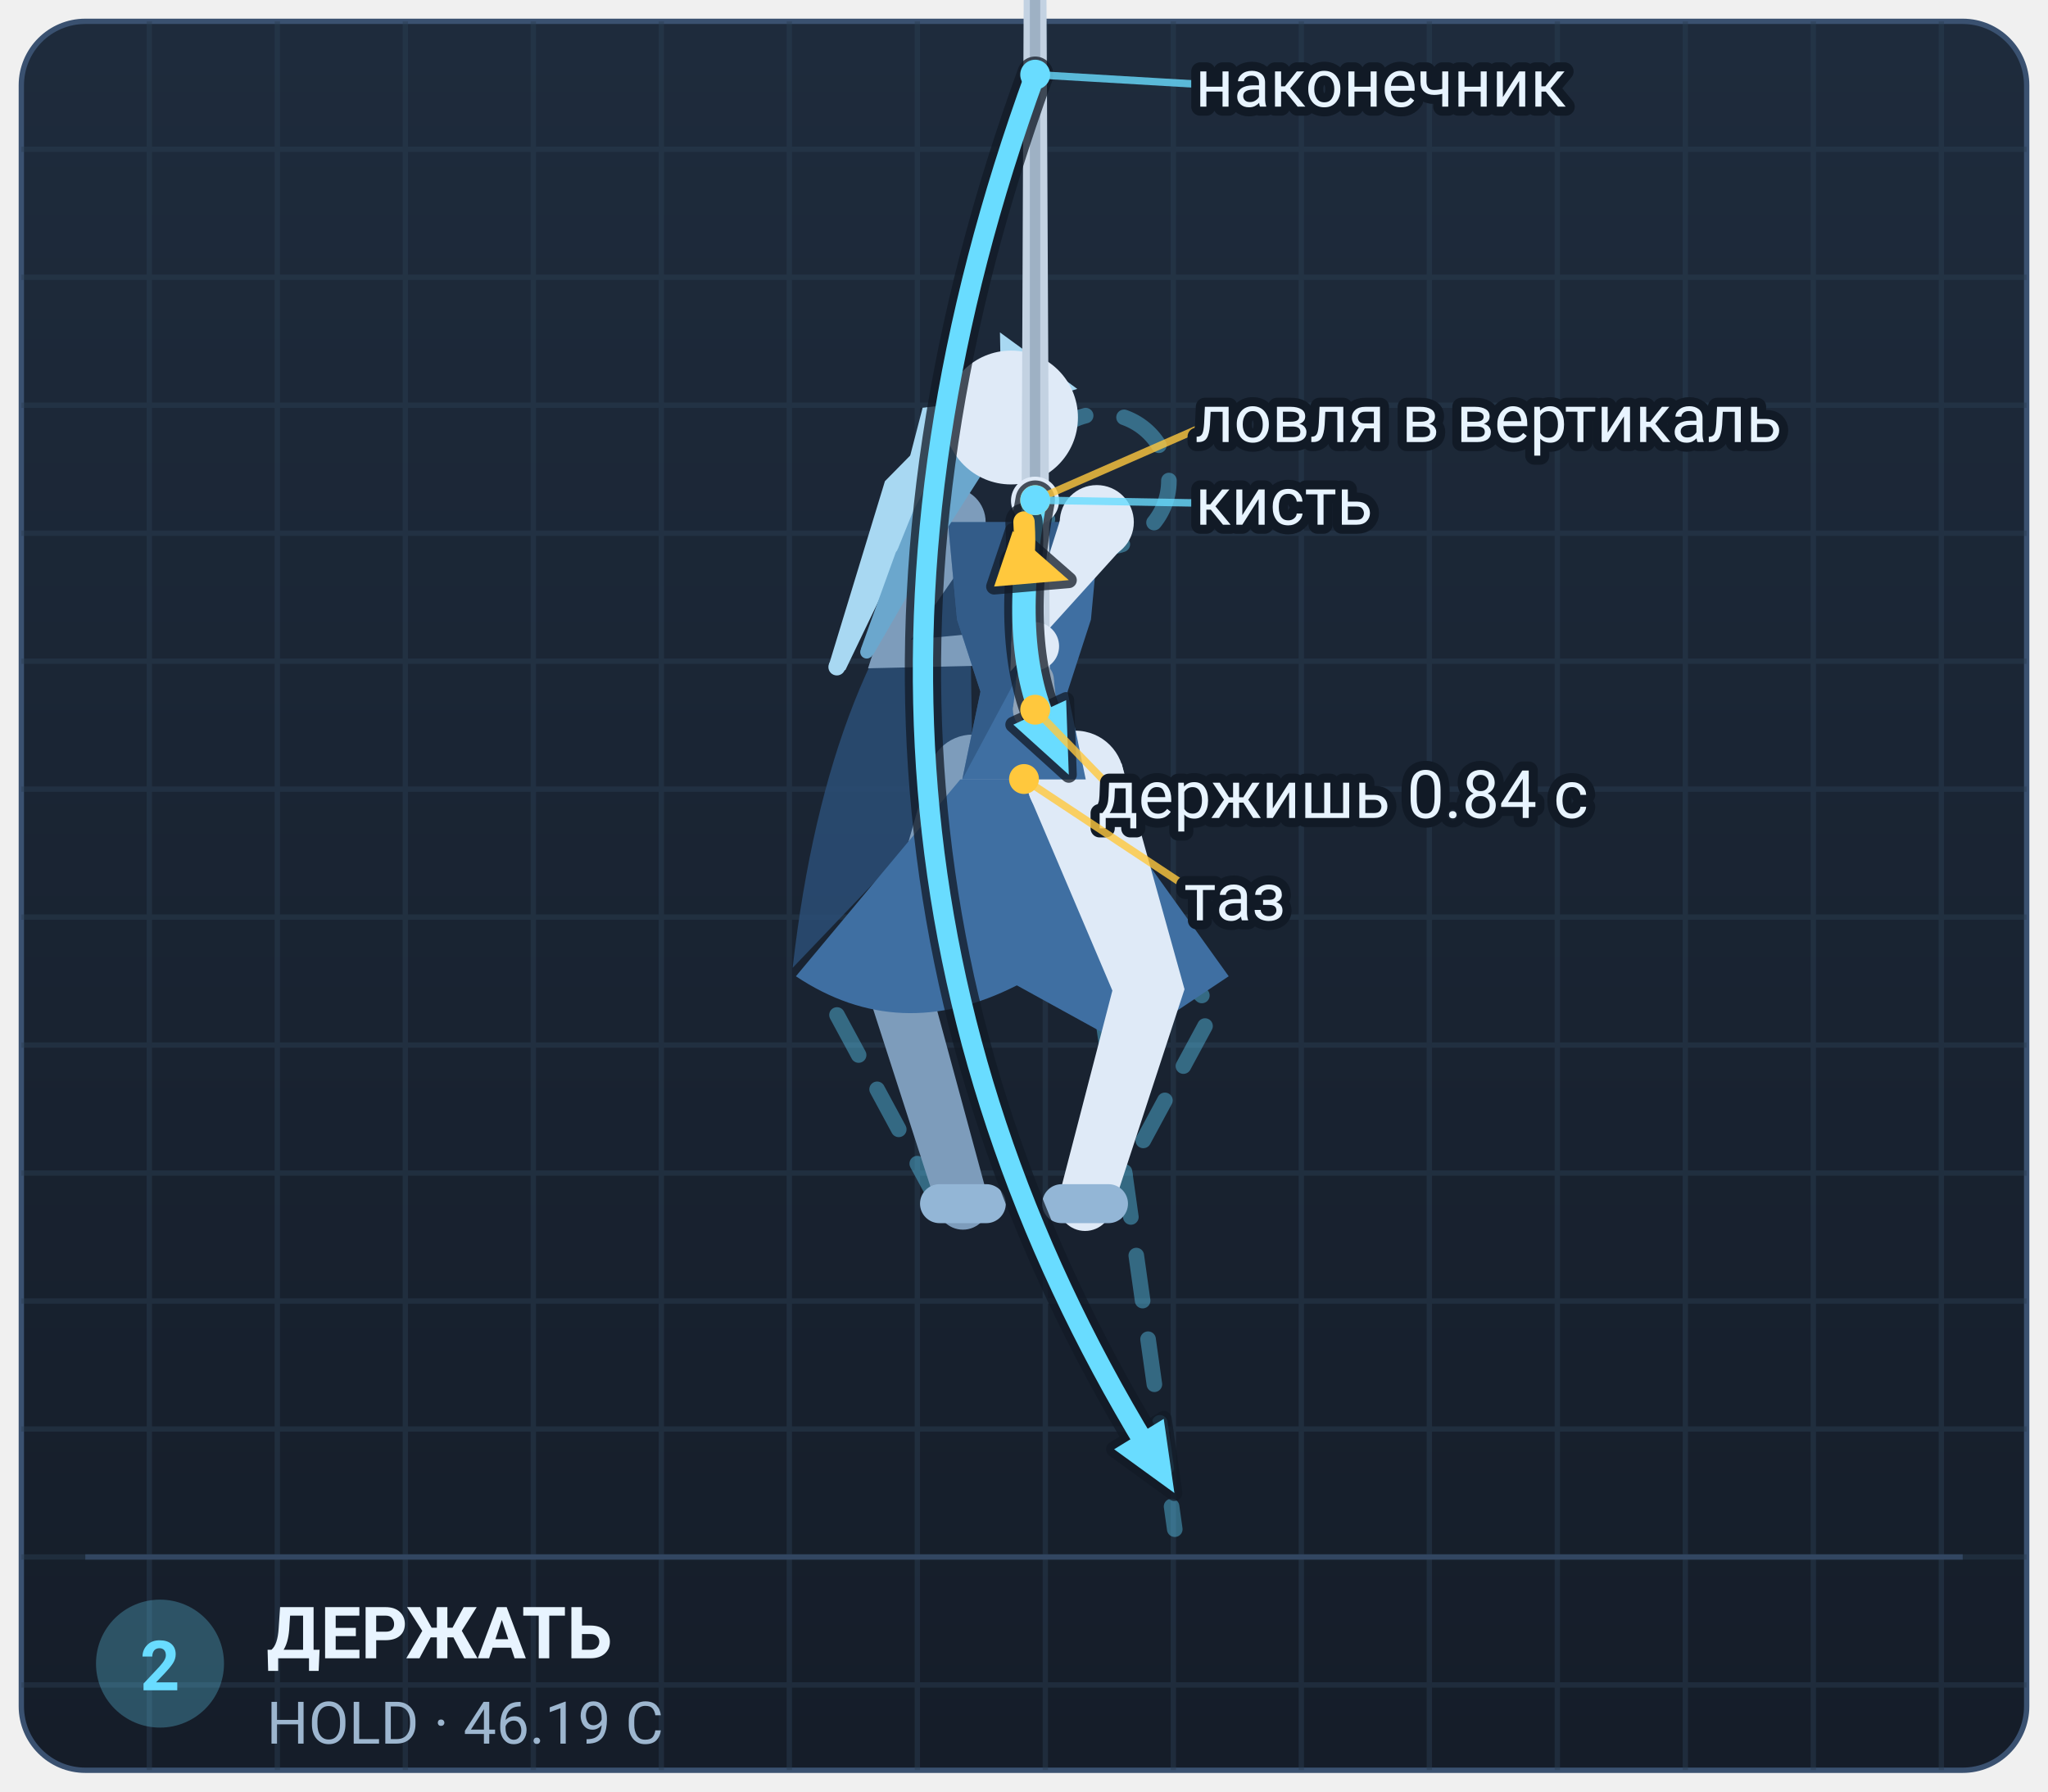
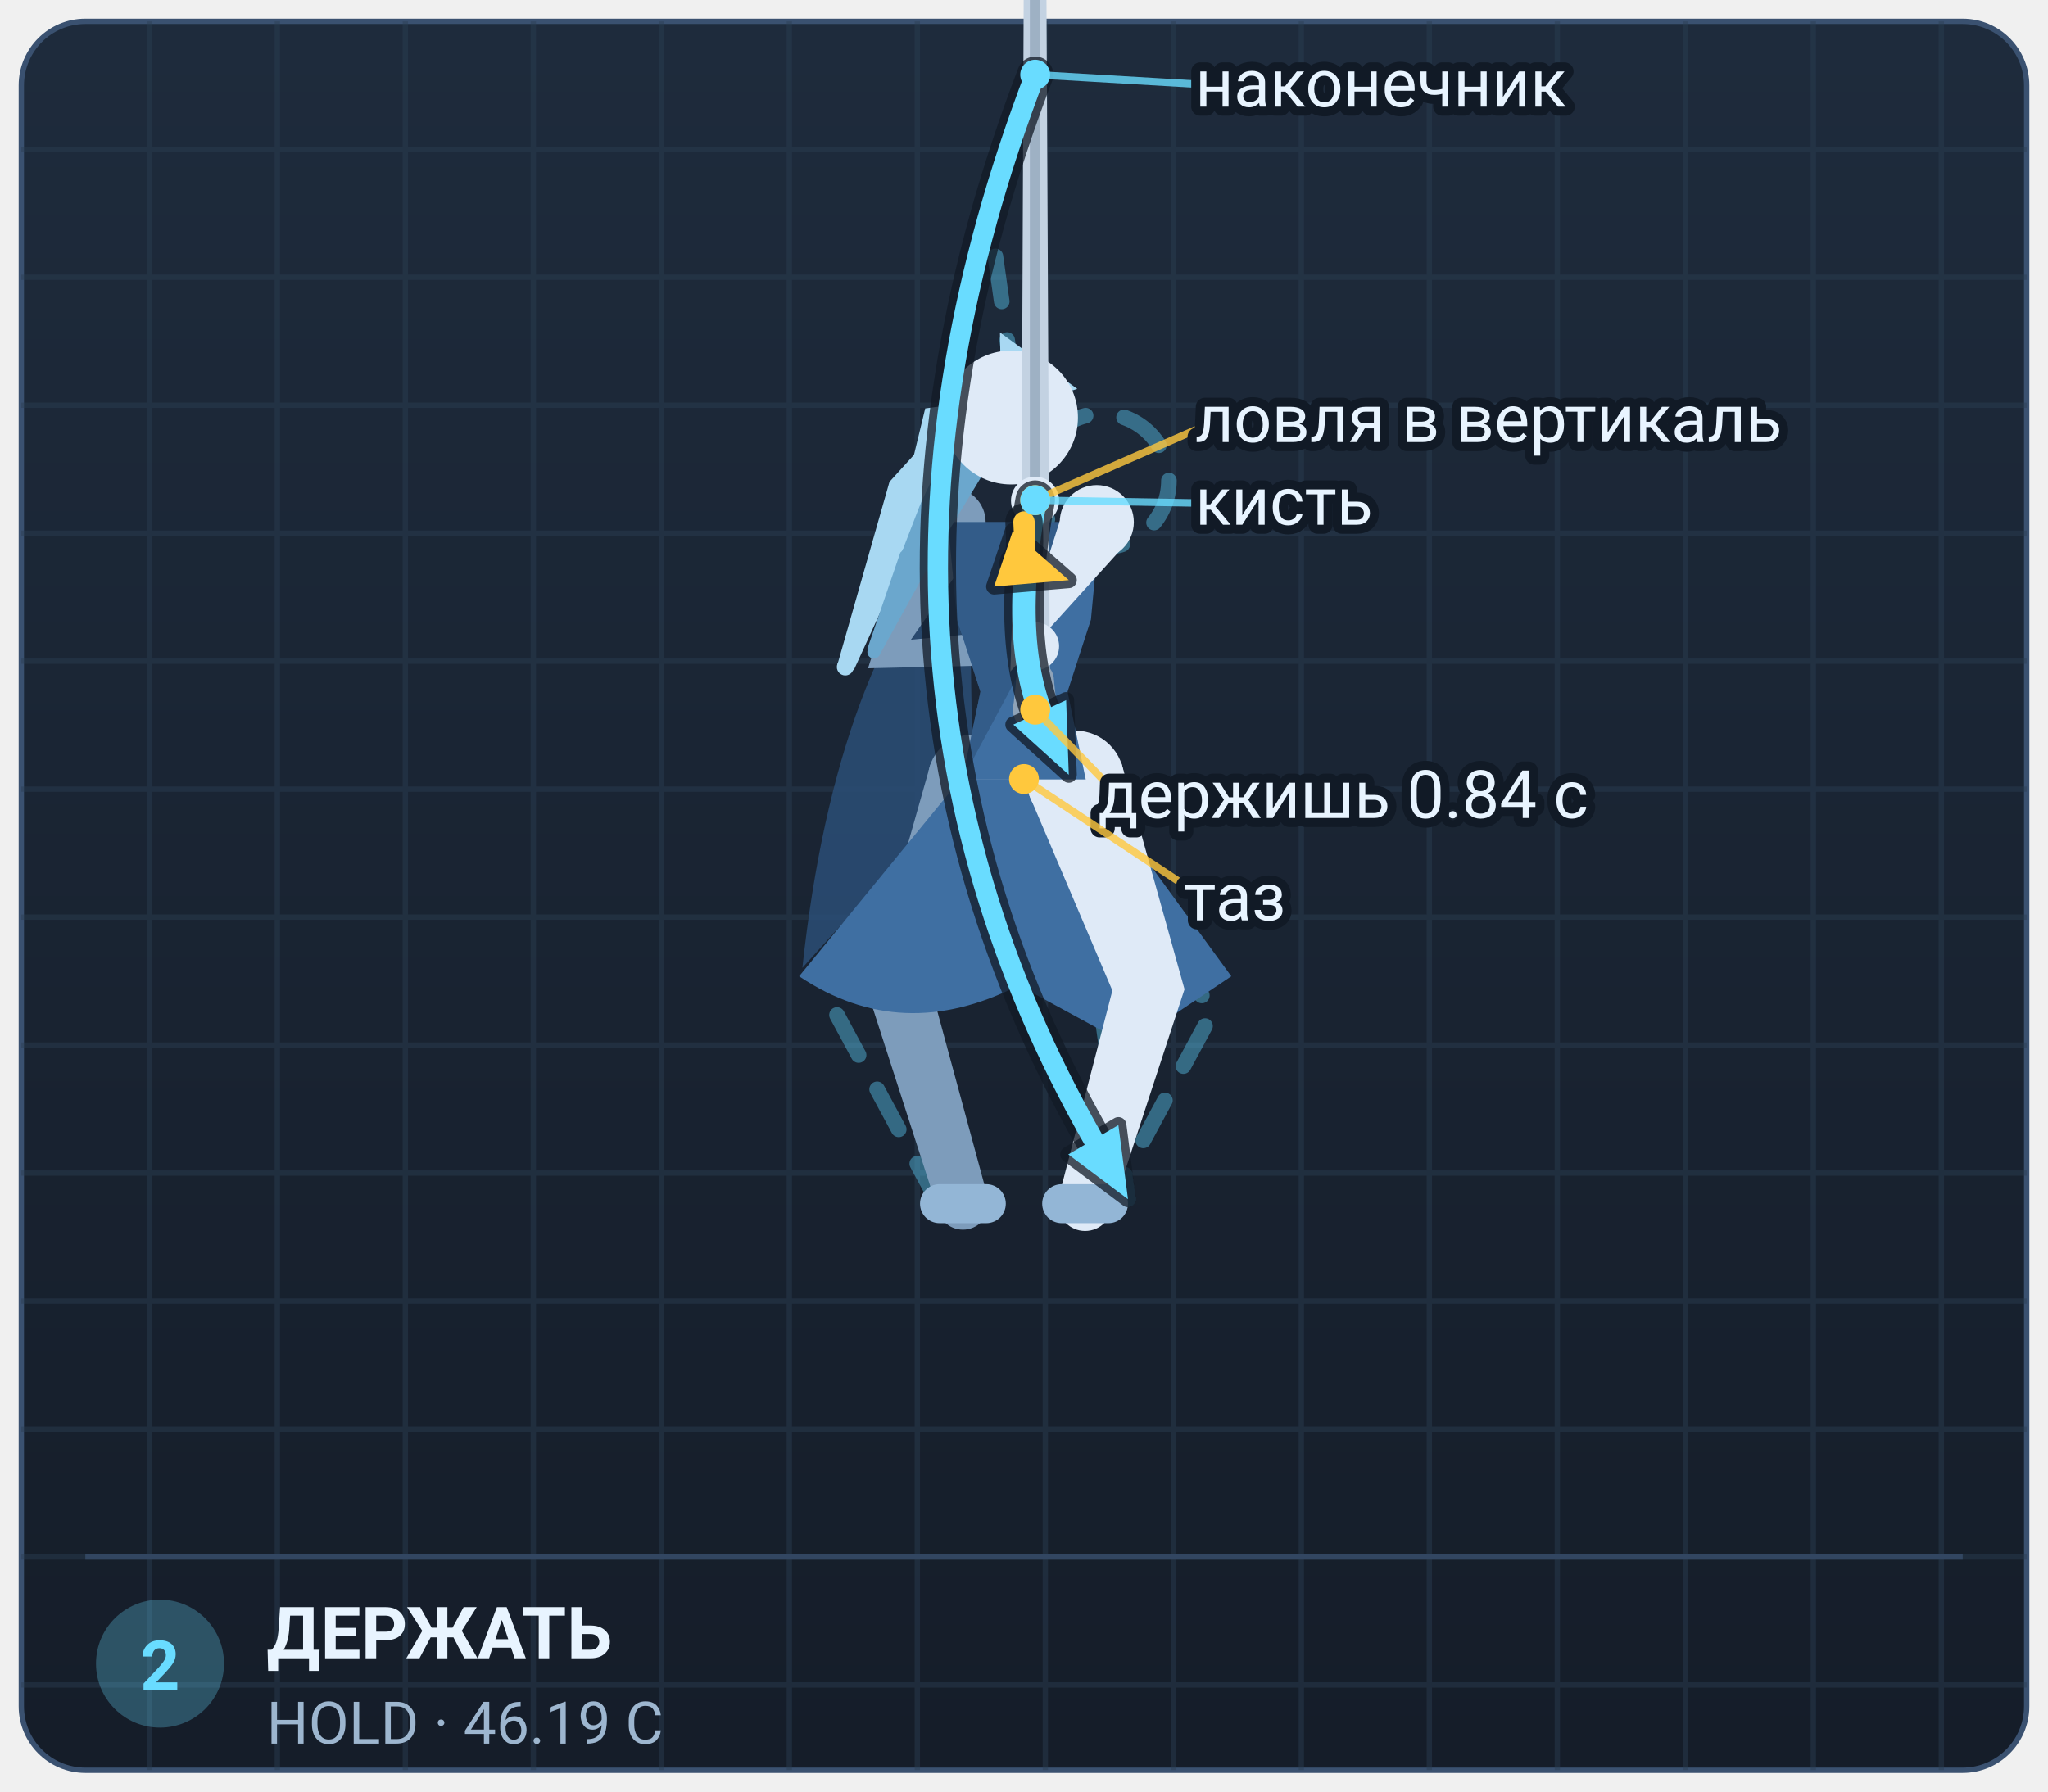
<svg xmlns="http://www.w3.org/2000/svg" viewBox="0 0 384 336" width="100%" preserveAspectRatio="xMidYMid meet" role="img">
  <defs>
-     <linearGradient id="g46790" x1="0" y1="0" x2="0" y2="1">
+     <linearGradient id="g91077" x1="0" y1="0" x2="0" y2="1">
      <stop offset="0" stop-color="#1e2b3c" />
      <stop offset="1" stop-color="#151d29" />
    </linearGradient>
-     <clipPath id="cg46790">
+     <clipPath id="cg91077">
      <rect x="4" y="4" width="376" height="328" rx="12" />
    </clipPath>
  </defs>
-   <rect x="4" y="4" width="376" height="328" rx="12" fill="url(#g46790)" stroke="#3a5170" />
-   <g clip-path="url(#cg46790)" stroke="#2b3d52" stroke-width="1" opacity="0.45">
+   <rect x="4" y="4" width="376" height="328" rx="12" fill="url(#g91077)" stroke="#3a5170" />
+   <g clip-path="url(#cg91077)" stroke="#2b3d52" stroke-width="1" opacity="0.45">
    <line x1="28" y1="4" x2="28" y2="332" />
    <line x1="52" y1="4" x2="52" y2="332" />
    <line x1="76" y1="4" x2="76" y2="332" />
    <line x1="100" y1="4" x2="100" y2="332" />
    <line x1="124" y1="4" x2="124" y2="332" />
    <line x1="148" y1="4" x2="148" y2="332" />
    <line x1="172" y1="4" x2="172" y2="332" />
    <line x1="196" y1="4" x2="196" y2="332" />
    <line x1="220" y1="4" x2="220" y2="332" />
    <line x1="244" y1="4" x2="244" y2="332" />
    <line x1="268" y1="4" x2="268" y2="332" />
    <line x1="292" y1="4" x2="292" y2="332" />
    <line x1="316" y1="4" x2="316" y2="332" />
    <line x1="340" y1="4" x2="340" y2="332" />
    <line x1="364" y1="4" x2="364" y2="332" />
    <line x1="4" y1="28" x2="380" y2="28" />
    <line x1="4" y1="52" x2="380" y2="52" />
    <line x1="4" y1="76" x2="380" y2="76" />
    <line x1="4" y1="100" x2="380" y2="100" />
    <line x1="4" y1="124" x2="380" y2="124" />
    <line x1="4" y1="148" x2="380" y2="148" />
    <line x1="4" y1="172" x2="380" y2="172" />
    <line x1="4" y1="196" x2="380" y2="196" />
    <line x1="4" y1="220" x2="380" y2="220" />
    <line x1="4" y1="244" x2="380" y2="244" />
    <line x1="4" y1="268" x2="380" y2="268" />
    <line x1="4" y1="292" x2="380" y2="292" />
    <line x1="4" y1="316" x2="380" y2="316" />
  </g>
  <g transform="translate(192.00,225.74) scale(1.2185)">
    <g opacity="0.40" fill="none" stroke="#5fd4ff" stroke-width="2.4" stroke-dasharray="7 6" stroke-linecap="round" stroke-linejoin="round">
      <polyline points="-13.1,-0.0 -29.4,-30.2 0.0,-56.9 29.4,-30.2 13.1,-0.0" />
      <polyline points="0.0,-56.9 6.9,-95.9" />
-       <polyline points="2.8,-95.0 23.2,50.1" />
+       <polyline points="-4.4,-145.8 16.0,-0.7" />
      <circle cx="12.0" cy="-111.3" r="10.3" />
    </g>
-     <path d="M -8.5 -104.9 Q -30.2 -83.8 -35.6 -36.3 L -7.9 -65.3 Z" fill="#2a4d75" opacity="0.85" />
+     <path d="M -8.5 -104.9 Q -29.0 -83.8 -34.1 -36.3 L -7.9 -65.3 Z" fill="#2a4d75" opacity="0.85" />
    <polygon points="-13.2,1.1 -24.2,-33.0 -14.4,-67.6 -1.4,-63.1 -14.2,-32.8 -5.6,-1.1" fill="#7d9cbb" opacity="1.00" />
    <circle cx="-9.4" cy="-0.0" r="4.0" fill="#7d9cbb" />
    <circle cx="-7.9" cy="-65.3" r="6.9" fill="#7d9cbb" />
    <polygon points="-6.4,-102.7 -17.4,-86.8 1.6,-88.6 1.9,-83.0 -24.0,-82.4 -16.0,-107.2" fill="#7d9cbb" opacity="1.00" />
    <circle cx="-11.2" cy="-104.9" r="5.3" fill="#7d9cbb" />
    <circle cx="1.7" cy="-85.8" r="2.8" fill="#7d9cbb" />
-     <path d="M -9.8 -65.3 L -35.1 -35.0 Q -19.2 -24.4 -1.1 -33.6 Q -1.1 -33.6 15.6 -24.4 Q 15.6 -24.4 31.5 -35.0 L 9.8 -65.3 Z" fill="#3f6fa2" />
+     <path d="M -9.8 -65.3 L -34.6 -35.0 Q -18.8 -24.4 -0.8 -33.6 Q -0.8 -33.6 16.1 -24.4 Q 16.1 -24.4 31.9 -35.0 L 9.8 -65.3 Z" fill="#3f6fa2" />
    <polygon points="5.4,-1.2 13.6,-32.8 0.8,-62.9 15.0,-67.8 24.7,-33.0 13.5,1.2" fill="#dfeaf7" opacity="1.00" />
    <circle cx="9.4" cy="-0.0" r="4.2" fill="#dfeaf7" />
    <circle cx="7.9" cy="-65.3" r="7.5" fill="#dfeaf7" />
    <polygon points="11.7,-104.9 10.3,-89.9 6.7,-78.8 9.5,-65.3 -9.5,-65.3 -6.7,-78.8 -10.3,-89.9 -11.7,-104.9" fill="#3f6fa2" />
    <polygon points="-9.5,-65.3 -6.7,-78.8 -10.3,-89.9 -11.7,-104.9 11.7,-104.9" fill="#2a4d75" opacity="0.55" />
-     <polygon points="-2.5,-117.0 -15.3,-107.5 -27.5,-82.1 -30.0,-83.0 -21.4,-111.2 -8.7,-124.1" fill="#a8d8f2" opacity="1.00" />
+     <polygon points="-2.4,-117.1 -14.5,-107.6 -26.2,-82.1 -28.7,-83.0 -20.7,-111.1 -8.9,-124.1" fill="#a8d8f2" opacity="1.00" />
    <circle cx="-5.6" cy="-120.6" r="4.8" fill="#a8d8f2" />
-     <circle cx="-28.8" cy="-82.6" r="1.3" fill="#a8d8f2" />
-     <polygon points="-2.4,-118.7 -13.3,-101.6 -23.2,-84.5 -25.1,-85.4 -18.3,-104.2 -8.8,-122.4" fill="#6ba7cd" opacity="1.00" />
+     <circle cx="-27.5" cy="-82.6" r="1.3" fill="#a8d8f2" />
+     <polygon points="-2.4,-118.8 -12.7,-101.7 -22.2,-84.5 -24.1,-85.4 -17.7,-104.1 -8.9,-122.3" fill="#6ba7cd" opacity="1.00" />
    <circle cx="-5.6" cy="-120.6" r="3.7" fill="#6ba7cd" />
-     <circle cx="-24.2" cy="-84.9" r="1.0" fill="#6ba7cd" />
-     <polygon points="-5.8,-117.4 -11.8,-119.6 -19.4,-100.8 -21.1,-101.3 -15.6,-122.5 -5.4,-123.7" fill="#a8d8f2" opacity="1.00" />
+     <circle cx="-23.1" cy="-84.9" r="1.0" fill="#6ba7cd" />
+     <polygon points="-5.8,-117.4 -11.3,-119.7 -18.6,-100.8 -20.3,-101.3 -15.2,-122.4 -5.4,-123.7" fill="#a8d8f2" opacity="1.00" />
    <circle cx="-5.6" cy="-120.6" r="3.2" fill="#a8d8f2" />
-     <circle cx="-20.3" cy="-101.0" r="0.9" fill="#a8d8f2" />
+     <circle cx="-19.5" cy="-101.0" r="0.9" fill="#a8d8f2" />
    <polygon points="-3.7,-134.1 8.2,-125.4 -14.9,-118.5 -3.6,-128.8" fill="#a8d8f2" />
    <circle cx="-2.0" cy="-121.0" r="10.3" fill="#dfeaf7" />
    <polygon points="16.0,-101.9 -2.1,-81.9 -1.2,-108.6 4.6,-107.9 0.7,-89.9 6.4,-107.9" fill="#dfeaf7" opacity="1.00" />
    <circle cx="11.2" cy="-104.9" r="5.7" fill="#dfeaf7" />
    <circle cx="1.7" cy="-108.2" r="2.9" fill="#dfeaf7" />
    <polygon points="-0.5,-76.0 0.0,-197.4 3.4,-197.4 4.0,-76.0" fill="#c3d2e2" opacity="1.00" />
    <circle cx="1.7" cy="-76.0" r="2.2" fill="#c3d2e2" />
    <circle cx="1.7" cy="-197.4" r="1.7" fill="#c3d2e2" />
    <line x1="1.7" y1="-76.0" x2="1.7" y2="-197.4" stroke="#8fa3b8" stroke-width="1.6" opacity="0.7" />
    <polygon points="-1.7,-76.0 -1.2,-80.6 4.6,-80.6 5.1,-76.0" fill="#8fa3b8" opacity="1.00" />
    <circle cx="1.7" cy="-76.0" r="3.4" fill="#8fa3b8" />
    <circle cx="1.7" cy="-80.6" r="2.9" fill="#8fa3b8" />
    <polygon points="1.7,-222.5 -3.3,-212.0 -0.4,-197.4 3.8,-197.4 6.7,-212.0" fill="#a9ecff" />
    <line x1="1.7" y1="-197.4" x2="1.7" y2="-222.5" stroke="#ffffff" stroke-width="1.4" opacity="0.85" />
    <circle cx="1.7" cy="-85.8" r="3.7" fill="#dfeaf7" />
    <circle cx="1.7" cy="-108.2" r="3.7" fill="#dfeaf7" />
    <rect x="-16.0" y="-3.0" width="13.2" height="6" rx="3" fill="#93b6d6" />
    <rect x="2.8" y="-3.0" width="13.2" height="6" rx="3" fill="#93b6d6" />
  </g>
  <path d="M 194.1 93.8 Q 189.0 120.6 196.2 136.2" fill="none" stroke="#111a26" stroke-width="7.4" stroke-linecap="round" opacity="0.75" />
  <polygon points="200.4,145.3 190.0,135.9 199.9,131.3" fill="none" stroke="#111a26" stroke-width="3" stroke-linejoin="round" opacity="0.75" />
  <path d="M 194.1 93.8 Q 189.0 120.6 196.2 136.2" fill="none" stroke="#69dcff" stroke-width="4.4" stroke-linecap="round" />
  <polygon points="200.4,145.3 190.0,135.9 199.9,131.3" fill="#69dcff" />
-   <path d="M 194.1 14.0 Q 143.3 153.3 215.1 271.5" fill="none" stroke="#111a26" stroke-width="6.8" stroke-linecap="round" opacity="0.75" />
-   <polygon points="220.2,280.0 208.9,271.8 218.2,266.1" fill="none" stroke="#111a26" stroke-width="3" stroke-linejoin="round" opacity="0.75" />
-   <path d="M 194.1 14.0 Q 143.3 153.3 215.1 271.5" fill="none" stroke="#69dcff" stroke-width="3.8" stroke-linecap="round" />
-   <polygon points="220.2,280.0 208.9,271.8 218.2,266.1" fill="#69dcff" />
+   <path d="M 194.1 14.0 Q 152.2 123.6 206.5 216.3" fill="none" stroke="#111a26" stroke-width="6.8" stroke-linecap="round" opacity="0.75" />
+   <polygon points="211.5,224.9 200.3,216.5 209.7,211.0" fill="none" stroke="#111a26" stroke-width="3" stroke-linejoin="round" opacity="0.75" />
+   <path d="M 194.1 14.0 Q 152.2 123.6 206.5 216.3" fill="none" stroke="#69dcff" stroke-width="3.8" stroke-linecap="round" />
+   <polygon points="211.5,224.9 200.3,216.5 209.7,211.0" fill="#69dcff" />
  <path d="M 192.0 97.9 Q 192.5 106.2 190.9 105.7" fill="none" stroke="#111a26" stroke-width="7.0" stroke-linecap="round" opacity="0.75" />
  <polygon points="200.4,108.8 186.4,110.0 189.9,99.6" fill="none" stroke="#111a26" stroke-width="3" stroke-linejoin="round" opacity="0.75" />
  <path d="M 192.0 97.9 Q 192.5 106.2 190.9 105.7" fill="none" stroke="#ffc83d" stroke-width="4.0" stroke-linecap="round" />
  <polygon points="200.4,108.8 186.4,110.0 189.9,99.6" fill="#ffc83d" />
  <line x1="194.1" y1="14.0" x2="228.1" y2="16.0" stroke="#69dcff" stroke-width="1.4" opacity="0.8" />
  <circle cx="194.1" cy="14.0" r="2.8" fill="#69dcff" />
  <text x="224.1" y="20.0" fill="#e8f4ff" font-size="12.5" text-anchor="start" font-family="Segoe UI, Roboto, sans-serif" paint-order="stroke" stroke="#111a26" stroke-width="3.4" stroke-linejoin="round">наконечник</text>
  <line x1="194.1" y1="93.8" x2="228.1" y2="78.9" stroke="#ffc83d" stroke-width="1.4" opacity="0.8" />
  <circle cx="194.1" cy="93.8" r="2.8" fill="#ffc83d" />
  <text x="224.1" y="82.9" fill="#e8f4ff" font-size="12.5" text-anchor="start" font-family="Segoe UI, Roboto, sans-serif" paint-order="stroke" stroke="#111a26" stroke-width="3.4" stroke-linejoin="round">ловля в вертикаль</text>
  <line x1="194.1" y1="133.1" x2="209.9" y2="149.4" stroke="#ffc83d" stroke-width="1.4" opacity="0.8" />
  <circle cx="194.1" cy="133.1" r="2.8" fill="#ffc83d" />
  <text x="205.9" y="153.4" fill="#e8f4ff" font-size="12.5" text-anchor="start" font-family="Segoe UI, Roboto, sans-serif" paint-order="stroke" stroke="#111a26" stroke-width="3.4" stroke-linejoin="round">держишь 0.84 с</text>
  <line x1="194.1" y1="93.8" x2="228.1" y2="94.4" stroke="#69dcff" stroke-width="1.4" opacity="0.8" />
  <circle cx="194.1" cy="93.8" r="2.8" fill="#69dcff" />
  <text x="224.1" y="98.4" fill="#e8f4ff" font-size="12.5" text-anchor="start" font-family="Segoe UI, Roboto, sans-serif" paint-order="stroke" stroke="#111a26" stroke-width="3.4" stroke-linejoin="round">кисть</text>
  <line x1="192.0" y1="146.1" x2="226.0" y2="168.6" stroke="#ffc83d" stroke-width="1.4" opacity="0.8" />
  <circle cx="192.0" cy="146.1" r="2.8" fill="#ffc83d" />
  <text x="222.0" y="172.6" fill="#e8f4ff" font-size="12.5" text-anchor="start" font-family="Segoe UI, Roboto, sans-serif" paint-order="stroke" stroke="#111a26" stroke-width="3.4" stroke-linejoin="round">таз</text>
  <line x1="16" y1="292" x2="368" y2="292" stroke="#3a5170" opacity="0.7" />
  <circle cx="30" cy="312" r="12" fill="#69dcff" opacity="0.28" />
  <text x="30" y="317" fill="#69dcff" font-size="13" font-weight="700" text-anchor="middle" font-family="Segoe UI, Roboto, sans-serif">2</text>
  <text x="50" y="311" fill="#e8f4ff" font-size="13.5" font-weight="700" font-family="Segoe UI, Roboto, sans-serif">ДЕРЖАТЬ</text>
  <text x="50" y="327" fill="#9db6cf" font-size="11" font-family="Segoe UI, Roboto, sans-serif">HOLD · 46.19 С</text>
</svg>
